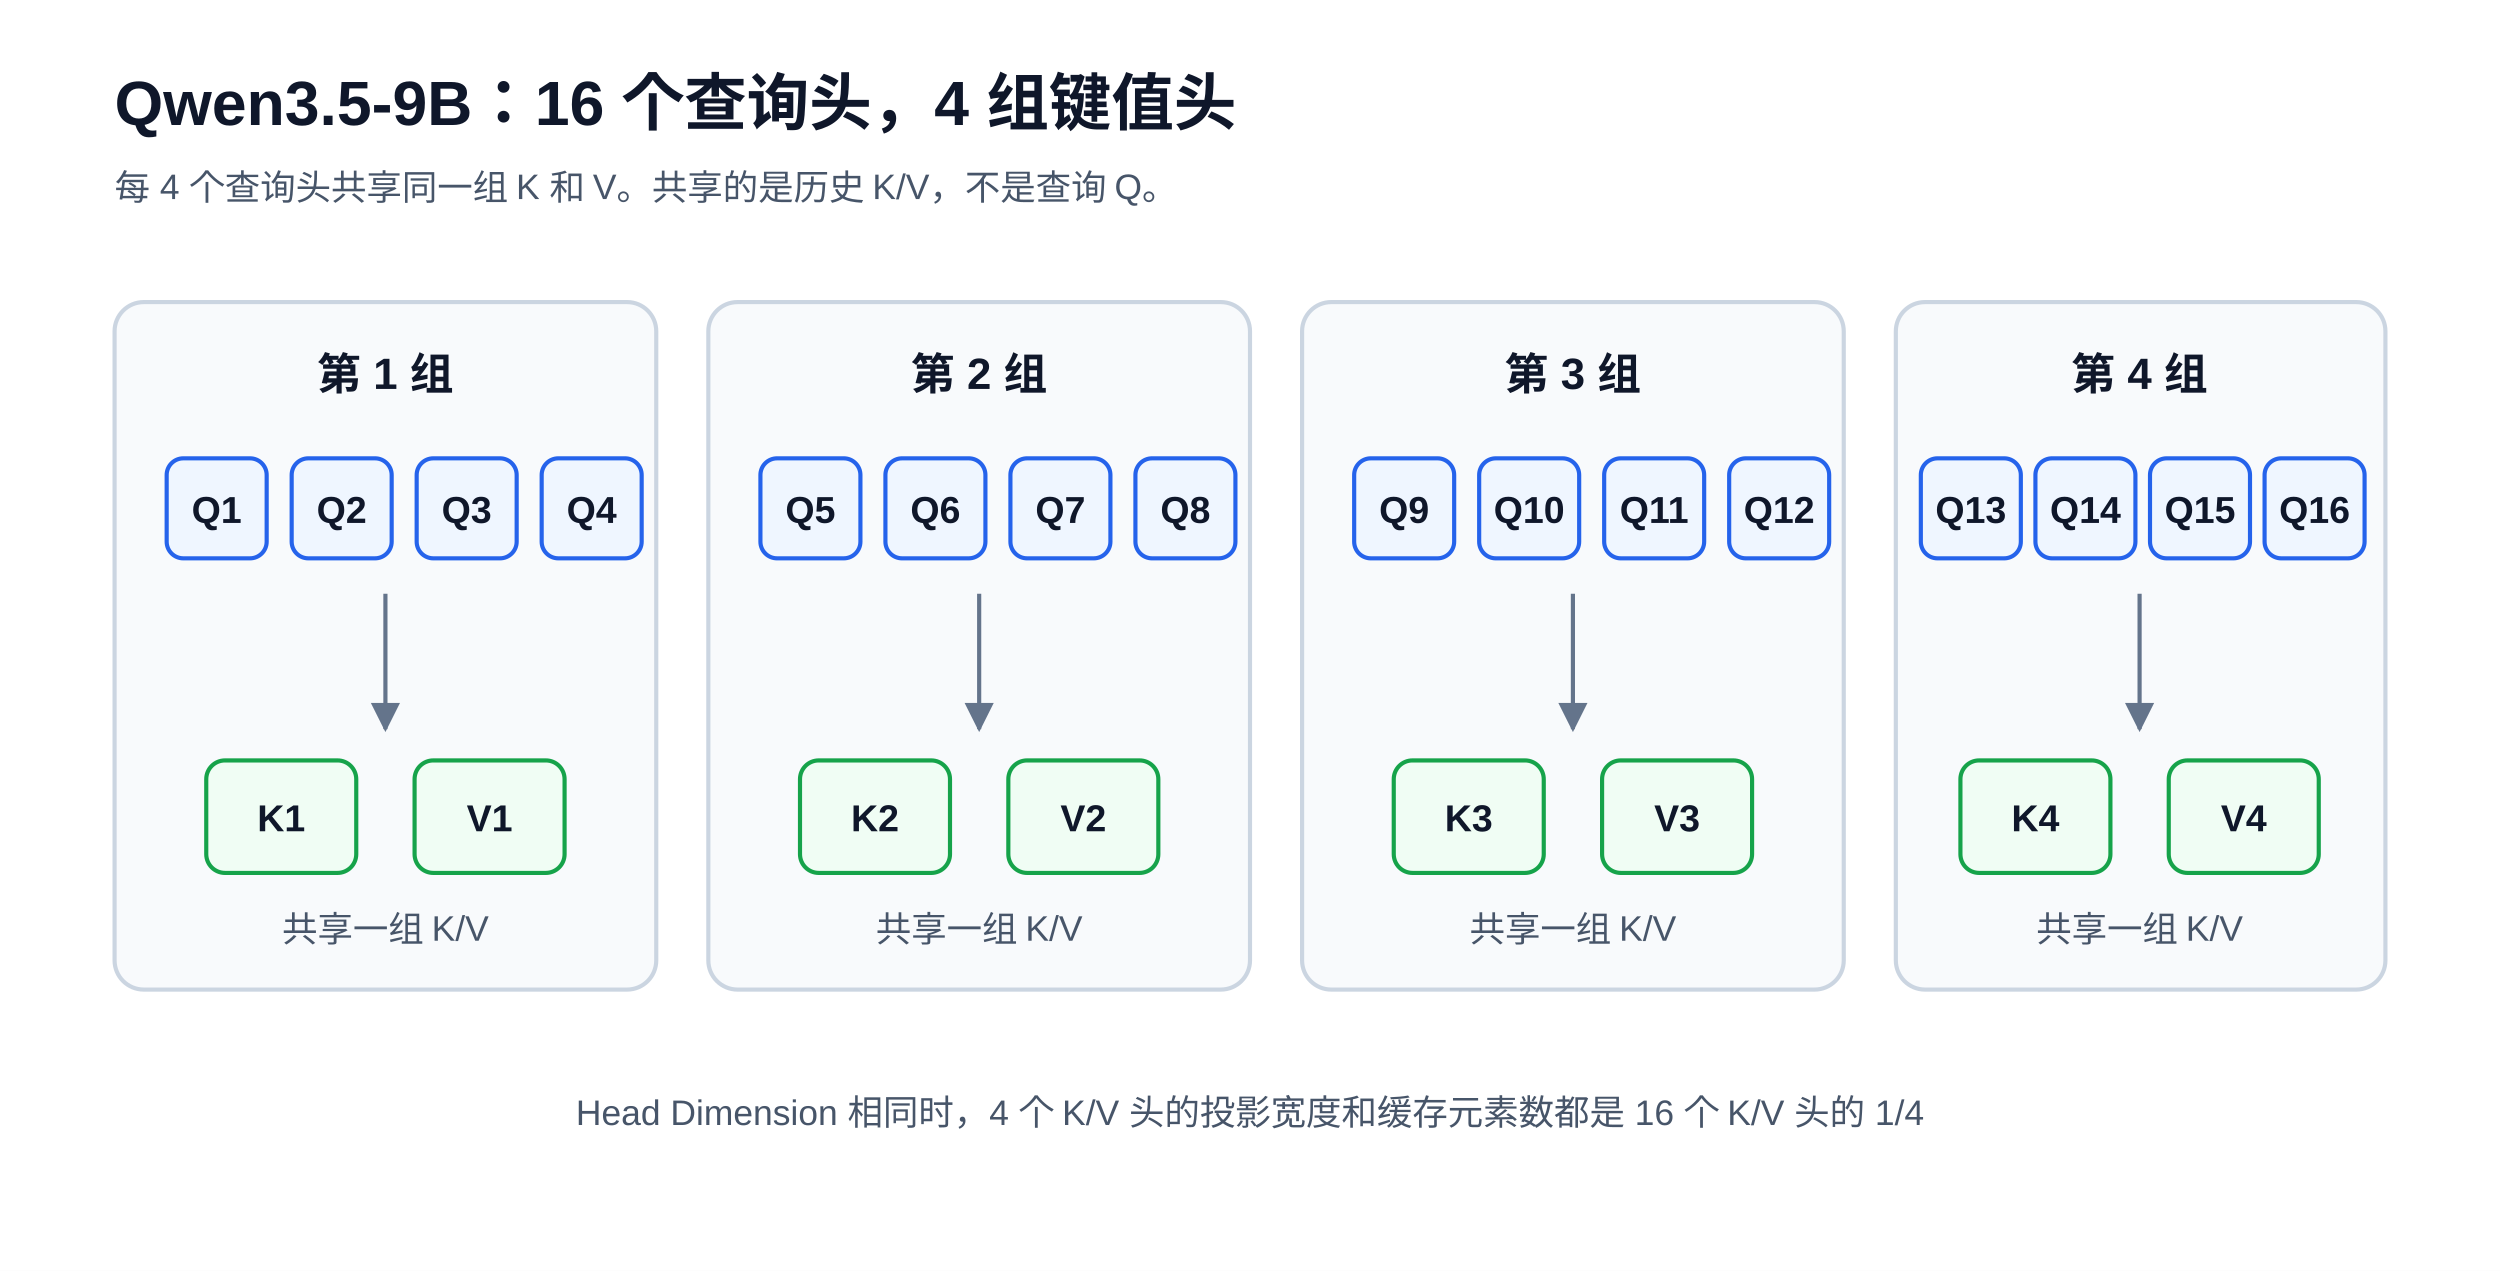
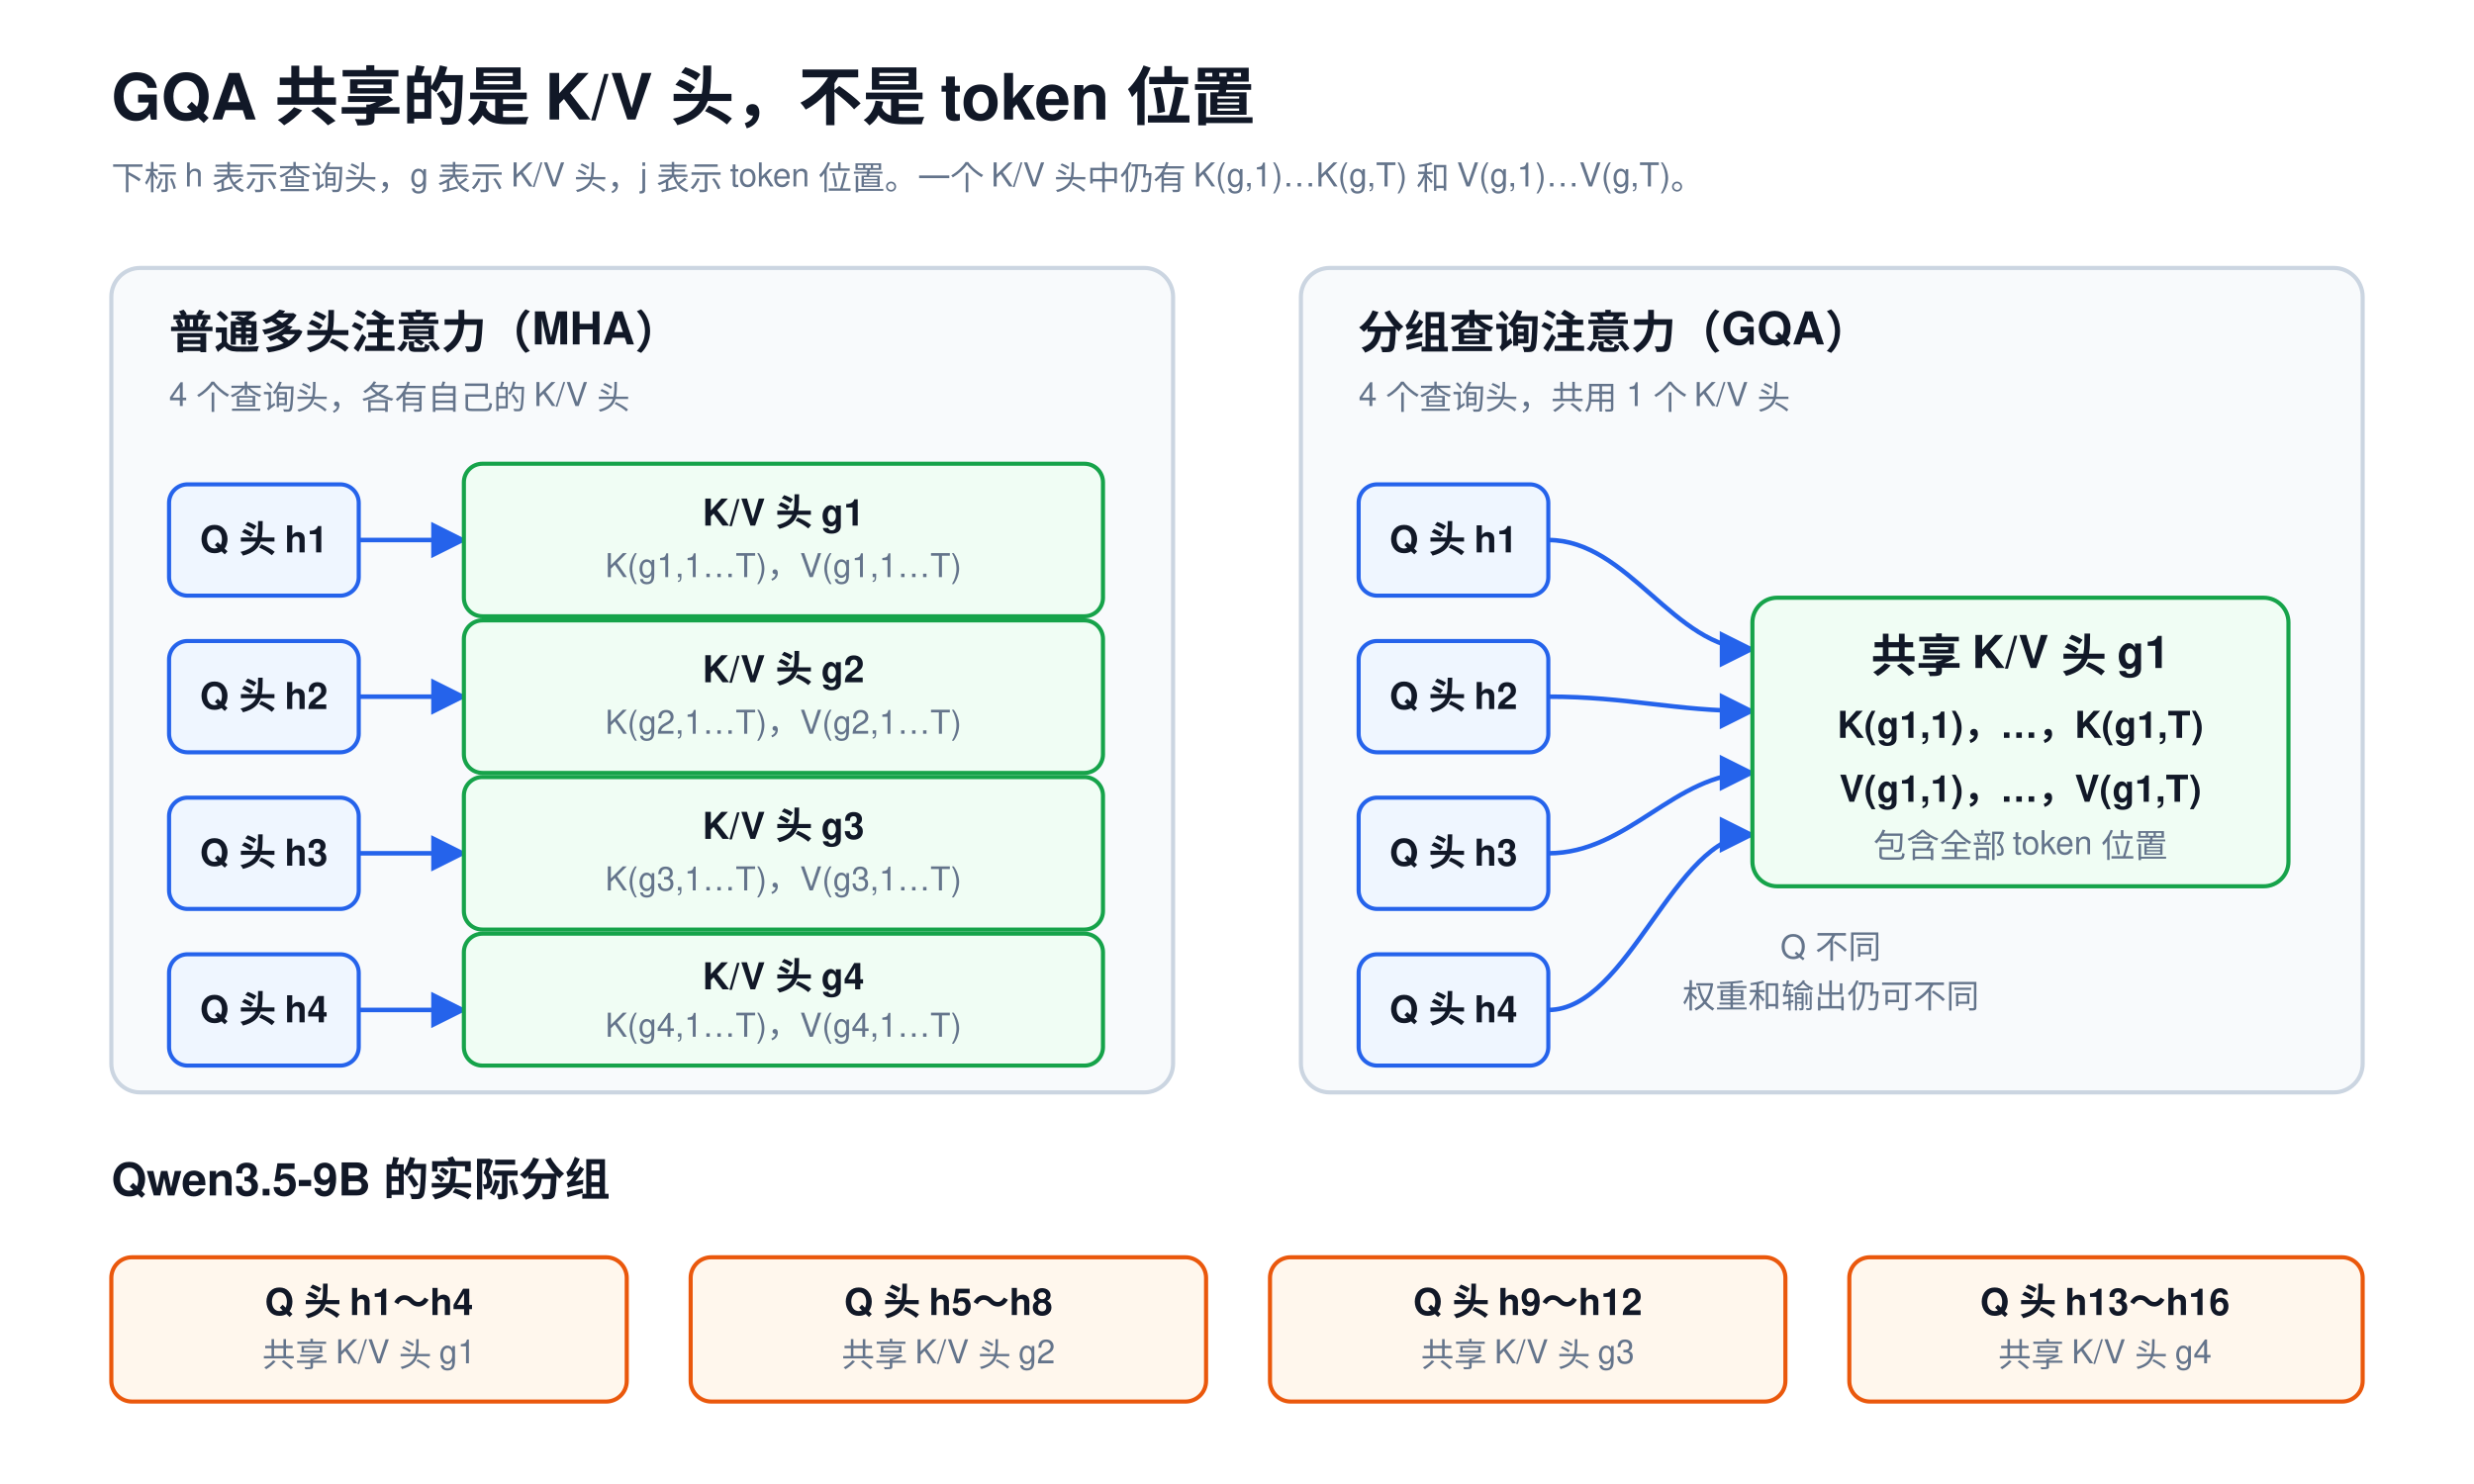
- <svg xmlns="http://www.w3.org/2000/svg" width="1200" height="610" viewBox="0 0 1200 610" role="img" aria-labelledby="title desc">
+ <svg xmlns="http://www.w3.org/2000/svg" width="1200" height="720" viewBox="0 0 1200 720" role="img" aria-labelledby="title desc">
  <defs>
-     <marker id="arrow" viewBox="0 0 10 10" refX="9" refY="5" markerWidth="7" markerHeight="7" orient="auto">
-       <path d="M0 0L10 5L0 10z" fill="#64748B" />
+     <marker id="arrow-blue" viewBox="0 0 10 10" refX="9" refY="5" markerWidth="8" markerHeight="8" orient="auto">
+       <path d="M0 0L10 5L0 10z" fill="#2563EB" />
+     </marker>
+     <marker id="arrow-green" viewBox="0 0 10 10" refX="9" refY="5" markerWidth="8" markerHeight="8" orient="auto">
+       <path d="M0 0L10 5L0 10z" fill="#16A34A" />
    </marker>
    <style>
-       text { font-family: "PingFang SC", "Microsoft YaHei", Arial, sans-serif; fill: #0F172A; }
-       .title { font-size: 30px; font-weight: 700; }
-       .group { font-size: 21px; font-weight: 650; }
-       .label { font-size: 18px; font-weight: 650; }
-       .note { font-size: 17px; fill: #475569; }
+       text { font-family: "Helvetica Neue", Helvetica, Arial, "PingFang SC", "Microsoft YaHei", sans-serif; fill: #111827; }
+       .title { font-size: 31px; font-weight: 700; }
+       .head { font-size: 22px; font-weight: 700; }
+       .label { font-size: 18px; font-weight: 600; }
+       .note { font-size: 16px; fill: #64748B; }
+       .panel { fill: #F8FAFC; stroke: #CBD5E1; stroke-width: 2; }
      .q { fill: #EFF6FF; stroke: #2563EB; stroke-width: 2; }
      .kv { fill: #F0FDF4; stroke: #16A34A; stroke-width: 2; }
-       .frame { fill: #F8FAFC; stroke: #CBD5E1; stroke-width: 2; }
-       .line { stroke: #64748B; stroke-width: 2; marker-end: url(#arrow); }
+       .actual { fill: #FFF7ED; stroke: #EA580C; stroke-width: 2; }
+       .qline { fill: none; stroke: #2563EB; stroke-width: 2.2; marker-end: url(#arrow-blue); }
    </style>
  </defs>
-   <rect width="1200" height="610" fill="#FFFFFF" />
-   <text x="55" y="60" class="title">Qwen3.5-9B：16 个查询头，4 组键值头</text>
-   <text x="55" y="96" class="note">每 4 个查询头共享同一组 K 和 V。共享的是历史 K/V，不是查询 Q。</text>
-   <g transform="translate(55 145)">
-     <rect width="260" height="330" rx="14" class="frame" />
-     <text x="130" y="42" text-anchor="middle" class="group">第 1 组</text>
-     <rect x="25" y="75" width="48" height="48" rx="8" class="q" />
-     <text x="49" y="106" text-anchor="middle" class="label">Q1</text>
-     <rect x="85" y="75" width="48" height="48" rx="8" class="q" />
-     <text x="109" y="106" text-anchor="middle" class="label">Q2</text>
-     <rect x="145" y="75" width="48" height="48" rx="8" class="q" />
-     <text x="169" y="106" text-anchor="middle" class="label">Q3</text>
-     <rect x="205" y="75" width="48" height="48" rx="8" class="q" />
-     <text x="229" y="106" text-anchor="middle" class="label">Q4</text>
-     <line x1="130" y1="140" x2="130" y2="205" class="line" />
-     <rect x="44" y="220" width="72" height="54" rx="9" class="kv" />
-     <text x="80" y="254" text-anchor="middle" class="label">K1</text>
-     <rect x="144" y="220" width="72" height="54" rx="9" class="kv" />
-     <text x="180" y="254" text-anchor="middle" class="label">V1</text>
-     <text x="130" y="307" text-anchor="middle" class="note">共享一组 K/V</text>
-   </g>
-   <g transform="translate(340 145)">
-     <rect width="260" height="330" rx="14" class="frame" />
-     <text x="130" y="42" text-anchor="middle" class="group">第 2 组</text>
-     <rect x="25" y="75" width="48" height="48" rx="8" class="q" />
-     <text x="49" y="106" text-anchor="middle" class="label">Q5</text>
-     <rect x="85" y="75" width="48" height="48" rx="8" class="q" />
-     <text x="109" y="106" text-anchor="middle" class="label">Q6</text>
-     <rect x="145" y="75" width="48" height="48" rx="8" class="q" />
-     <text x="169" y="106" text-anchor="middle" class="label">Q7</text>
-     <rect x="205" y="75" width="48" height="48" rx="8" class="q" />
-     <text x="229" y="106" text-anchor="middle" class="label">Q8</text>
-     <line x1="130" y1="140" x2="130" y2="205" class="line" />
-     <rect x="44" y="220" width="72" height="54" rx="9" class="kv" />
-     <text x="80" y="254" text-anchor="middle" class="label">K2</text>
-     <rect x="144" y="220" width="72" height="54" rx="9" class="kv" />
-     <text x="180" y="254" text-anchor="middle" class="label">V2</text>
-     <text x="130" y="307" text-anchor="middle" class="note">共享一组 K/V</text>
-   </g>
-   <g transform="translate(625 145)">
-     <rect width="260" height="330" rx="14" class="frame" />
-     <text x="130" y="42" text-anchor="middle" class="group">第 3 组</text>
-     <rect x="25" y="75" width="48" height="48" rx="8" class="q" />
-     <text x="49" y="106" text-anchor="middle" class="label">Q9</text>
-     <rect x="85" y="75" width="48" height="48" rx="8" class="q" />
-     <text x="109" y="106" text-anchor="middle" class="label">Q10</text>
-     <rect x="145" y="75" width="48" height="48" rx="8" class="q" />
-     <text x="169" y="106" text-anchor="middle" class="label">Q11</text>
-     <rect x="205" y="75" width="48" height="48" rx="8" class="q" />
-     <text x="229" y="106" text-anchor="middle" class="label">Q12</text>
-     <line x1="130" y1="140" x2="130" y2="205" class="line" />
-     <rect x="44" y="220" width="72" height="54" rx="9" class="kv" />
-     <text x="80" y="254" text-anchor="middle" class="label">K3</text>
-     <rect x="144" y="220" width="72" height="54" rx="9" class="kv" />
-     <text x="180" y="254" text-anchor="middle" class="label">V3</text>
-     <text x="130" y="307" text-anchor="middle" class="note">共享一组 K/V</text>
-   </g>
-   <g transform="translate(910 145)">
-     <rect width="235" height="330" rx="14" class="frame" />
-     <text x="117" y="42" text-anchor="middle" class="group">第 4 组</text>
-     <rect x="12" y="75" width="48" height="48" rx="8" class="q" />
-     <text x="36" y="106" text-anchor="middle" class="label">Q13</text>
-     <rect x="67" y="75" width="48" height="48" rx="8" class="q" />
-     <text x="91" y="106" text-anchor="middle" class="label">Q14</text>
-     <rect x="122" y="75" width="48" height="48" rx="8" class="q" />
-     <text x="146" y="106" text-anchor="middle" class="label">Q15</text>
-     <rect x="177" y="75" width="48" height="48" rx="8" class="q" />
-     <text x="201" y="106" text-anchor="middle" class="label">Q16</text>
-     <line x1="117" y1="140" x2="117" y2="205" class="line" />
-     <rect x="31" y="220" width="72" height="54" rx="9" class="kv" />
-     <text x="67" y="254" text-anchor="middle" class="label">K4</text>
-     <rect x="131" y="220" width="72" height="54" rx="9" class="kv" />
-     <text x="167" y="254" text-anchor="middle" class="label">V4</text>
-     <text x="117" y="307" text-anchor="middle" class="note">共享一组 K/V</text>
-   </g>
-   <text x="600" y="540" text-anchor="middle" class="note">Head Dimension 相同时，4 个 K/V 头的投影宽度和缓存元素数都是 16 个 K/V 头的 1/4</text>
+   <rect width="1200" height="720" fill="#FFFFFF" />
+   <text x="54" y="58" class="title">GQA 共享的是 K/V 头，不是 token 位置</text>
+   <text x="54" y="92" class="note">下标 h 表示查询头，g 表示 K/V 头，j 表示 token 位置。一个 K/V 头中仍有 K(g,1)…K(g,T) 和 V(g,1)…V(g,T)。</text>
+   <rect x="54" y="130" width="515" height="400" rx="14" class="panel" />
+   <text x="82" y="169" class="head">普通多头注意力（MHA）</text>
+   <text x="82" y="197" class="note">4 个查询头，各有自己的 K/V 头</text>
+   <rect x="82" y="235" width="92" height="54" rx="9" class="q" />
+   <text x="128" y="268" text-anchor="middle" class="label">Q 头 h1</text>
+   <rect x="82" y="311" width="92" height="54" rx="9" class="q" />
+   <text x="128" y="344" text-anchor="middle" class="label">Q 头 h2</text>
+   <rect x="82" y="387" width="92" height="54" rx="9" class="q" />
+   <text x="128" y="420" text-anchor="middle" class="label">Q 头 h3</text>
+   <rect x="82" y="463" width="92" height="54" rx="9" class="q" />
+   <text x="128" y="496" text-anchor="middle" class="label">Q 头 h4</text>
+   <path d="M174 262 H225" class="qline" />
+   <path d="M174 338 H225" class="qline" />
+   <path d="M174 414 H225" class="qline" />
+   <path d="M174 490 H225" class="qline" />
+   <rect x="225" y="225" width="310" height="74" rx="9" class="kv" />
+   <text x="380" y="255" text-anchor="middle" class="label">K/V 头 g1</text>
+   <text x="380" y="280" text-anchor="middle" class="note">K(g1,1…T)，V(g1,1…T)</text>
+   <rect x="225" y="301" width="310" height="74" rx="9" class="kv" />
+   <text x="380" y="331" text-anchor="middle" class="label">K/V 头 g2</text>
+   <text x="380" y="356" text-anchor="middle" class="note">K(g2,1…T)，V(g2,1…T)</text>
+   <rect x="225" y="377" width="310" height="74" rx="9" class="kv" />
+   <text x="380" y="407" text-anchor="middle" class="label">K/V 头 g3</text>
+   <text x="380" y="432" text-anchor="middle" class="note">K(g3,1…T)，V(g3,1…T)</text>
+   <rect x="225" y="453" width="310" height="64" rx="9" class="kv" />
+   <text x="380" y="480" text-anchor="middle" class="label">K/V 头 g4</text>
+   <text x="380" y="503" text-anchor="middle" class="note">K(g4,1…T)，V(g4,1…T)</text>
+   <rect x="631" y="130" width="515" height="400" rx="14" class="panel" />
+   <text x="659" y="169" class="head">分组查询注意力（GQA）</text>
+   <text x="659" y="197" class="note">4 个查询头，共用 1 个 K/V 头</text>
+   <rect x="659" y="235" width="92" height="54" rx="9" class="q" />
+   <text x="705" y="268" text-anchor="middle" class="label">Q 头 h1</text>
+   <rect x="659" y="311" width="92" height="54" rx="9" class="q" />
+   <text x="705" y="344" text-anchor="middle" class="label">Q 头 h2</text>
+   <rect x="659" y="387" width="92" height="54" rx="9" class="q" />
+   <text x="705" y="420" text-anchor="middle" class="label">Q 头 h3</text>
+   <rect x="659" y="463" width="92" height="54" rx="9" class="q" />
+   <text x="705" y="496" text-anchor="middle" class="label">Q 头 h4</text>
+   <path d="M751 262 C790 262 812 315 850 315" class="qline" />
+   <path d="M751 338 C790 338 812 345 850 345" class="qline" />
+   <path d="M751 414 C790 414 812 375 850 375" class="qline" />
+   <path d="M751 490 C790 490 812 405 850 405" class="qline" />
+   <rect x="850" y="290" width="260" height="140" rx="12" class="kv" />
+   <text x="980" y="326" text-anchor="middle" class="head">共享 K/V 头 g1</text>
+   <text x="980" y="358" text-anchor="middle" class="label">K(g1,1)，…，K(g1,T)</text>
+   <text x="980" y="389" text-anchor="middle" class="label">V(g1,1)，…，V(g1,T)</text>
+   <text x="980" y="416" text-anchor="middle" class="note">包含全部 token 位置</text>
+   <text x="888" y="465" text-anchor="middle" class="note">Q 不同</text>
+   <text x="888" y="489" text-anchor="middle" class="note">权重和输出仍可不同</text>
+   <text x="54" y="580" class="head">Qwen3.5-9B 的实际分组</text>
+   <rect x="54" y="610" width="250" height="70" rx="10" class="actual" />
+   <text x="179" y="638" text-anchor="middle" class="label">Q 头 h1～h4</text>
+   <text x="179" y="663" text-anchor="middle" class="note">共享 K/V 头 g1</text>
+   <rect x="335" y="610" width="250" height="70" rx="10" class="actual" />
+   <text x="460" y="638" text-anchor="middle" class="label">Q 头 h5～h8</text>
+   <text x="460" y="663" text-anchor="middle" class="note">共享 K/V 头 g2</text>
+   <rect x="616" y="610" width="250" height="70" rx="10" class="actual" />
+   <text x="741" y="638" text-anchor="middle" class="label">Q 头 h9～h12</text>
+   <text x="741" y="663" text-anchor="middle" class="note">共享 K/V 头 g3</text>
+   <rect x="897" y="610" width="249" height="70" rx="10" class="actual" />
+   <text x="1021" y="638" text-anchor="middle" class="label">Q 头 h13～h16</text>
+   <text x="1021" y="663" text-anchor="middle" class="note">共享 K/V 头 g4</text>
</svg>
